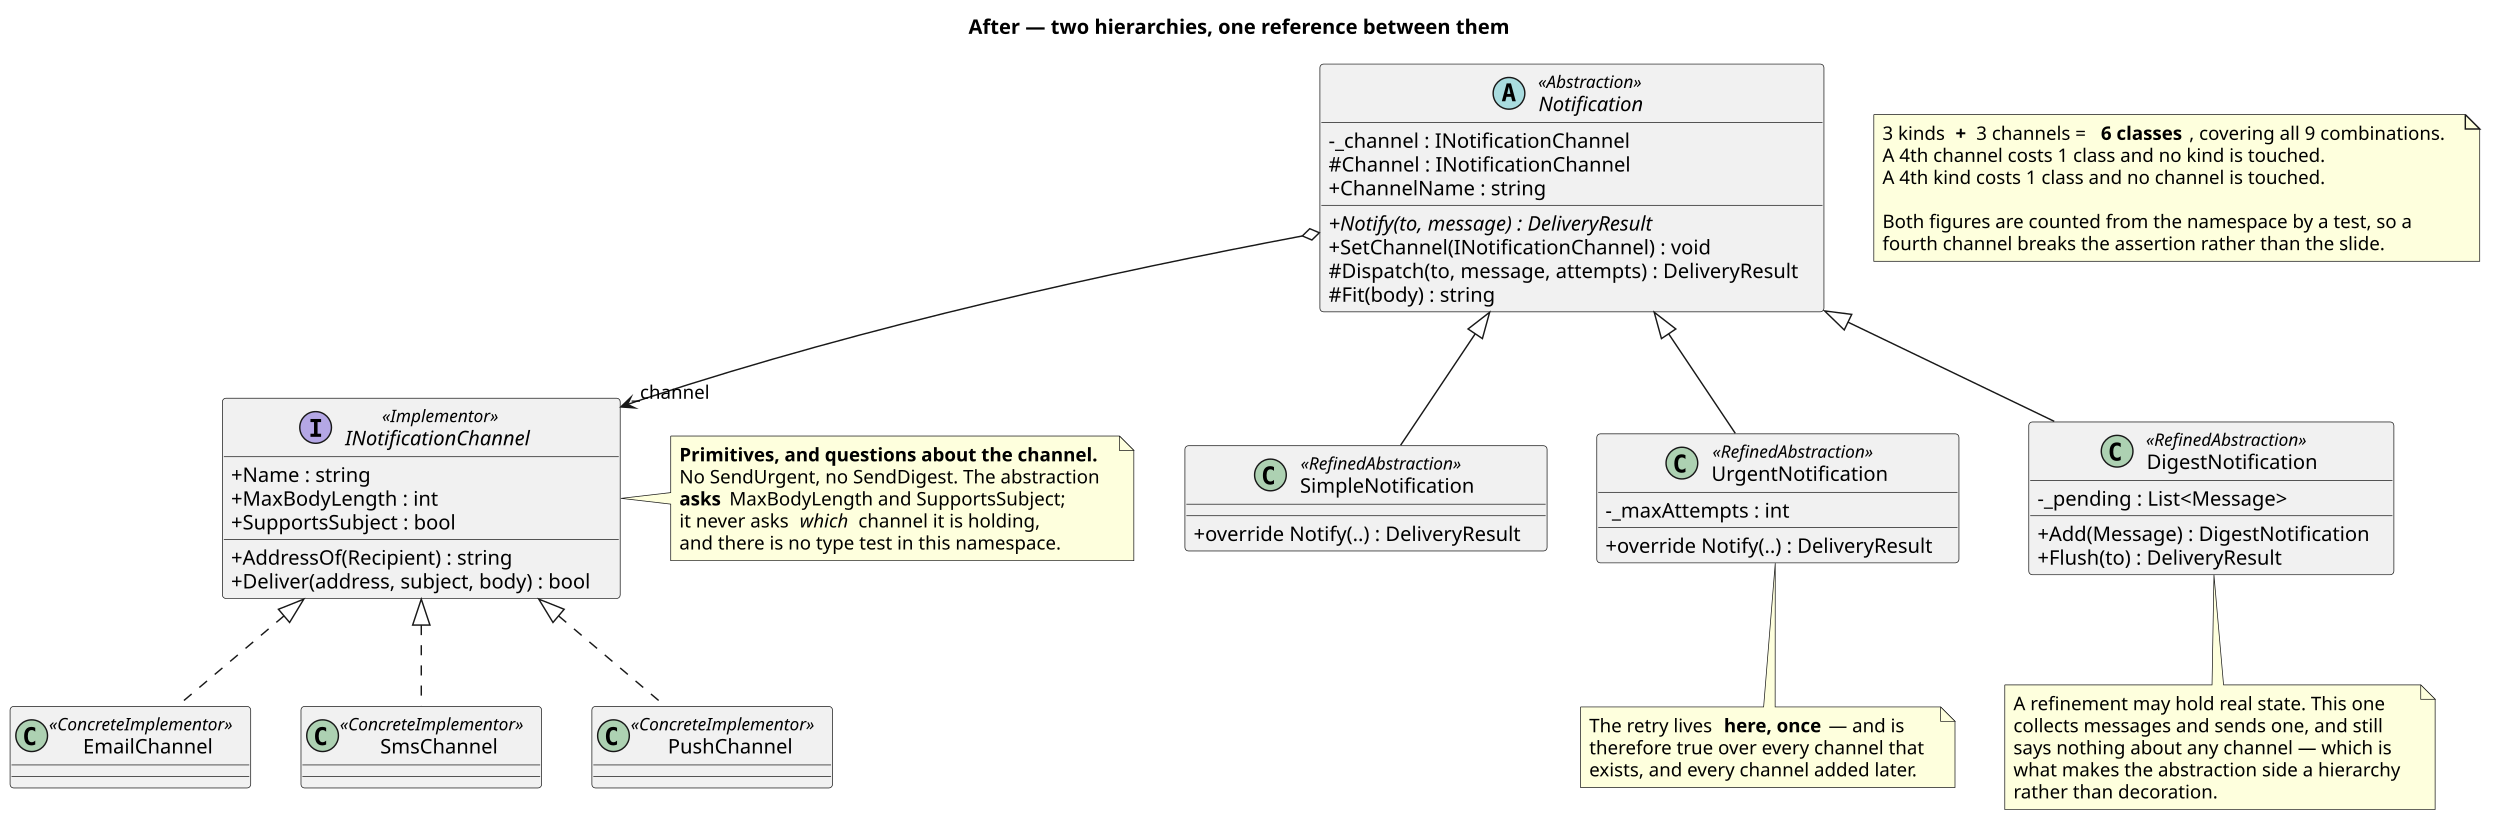
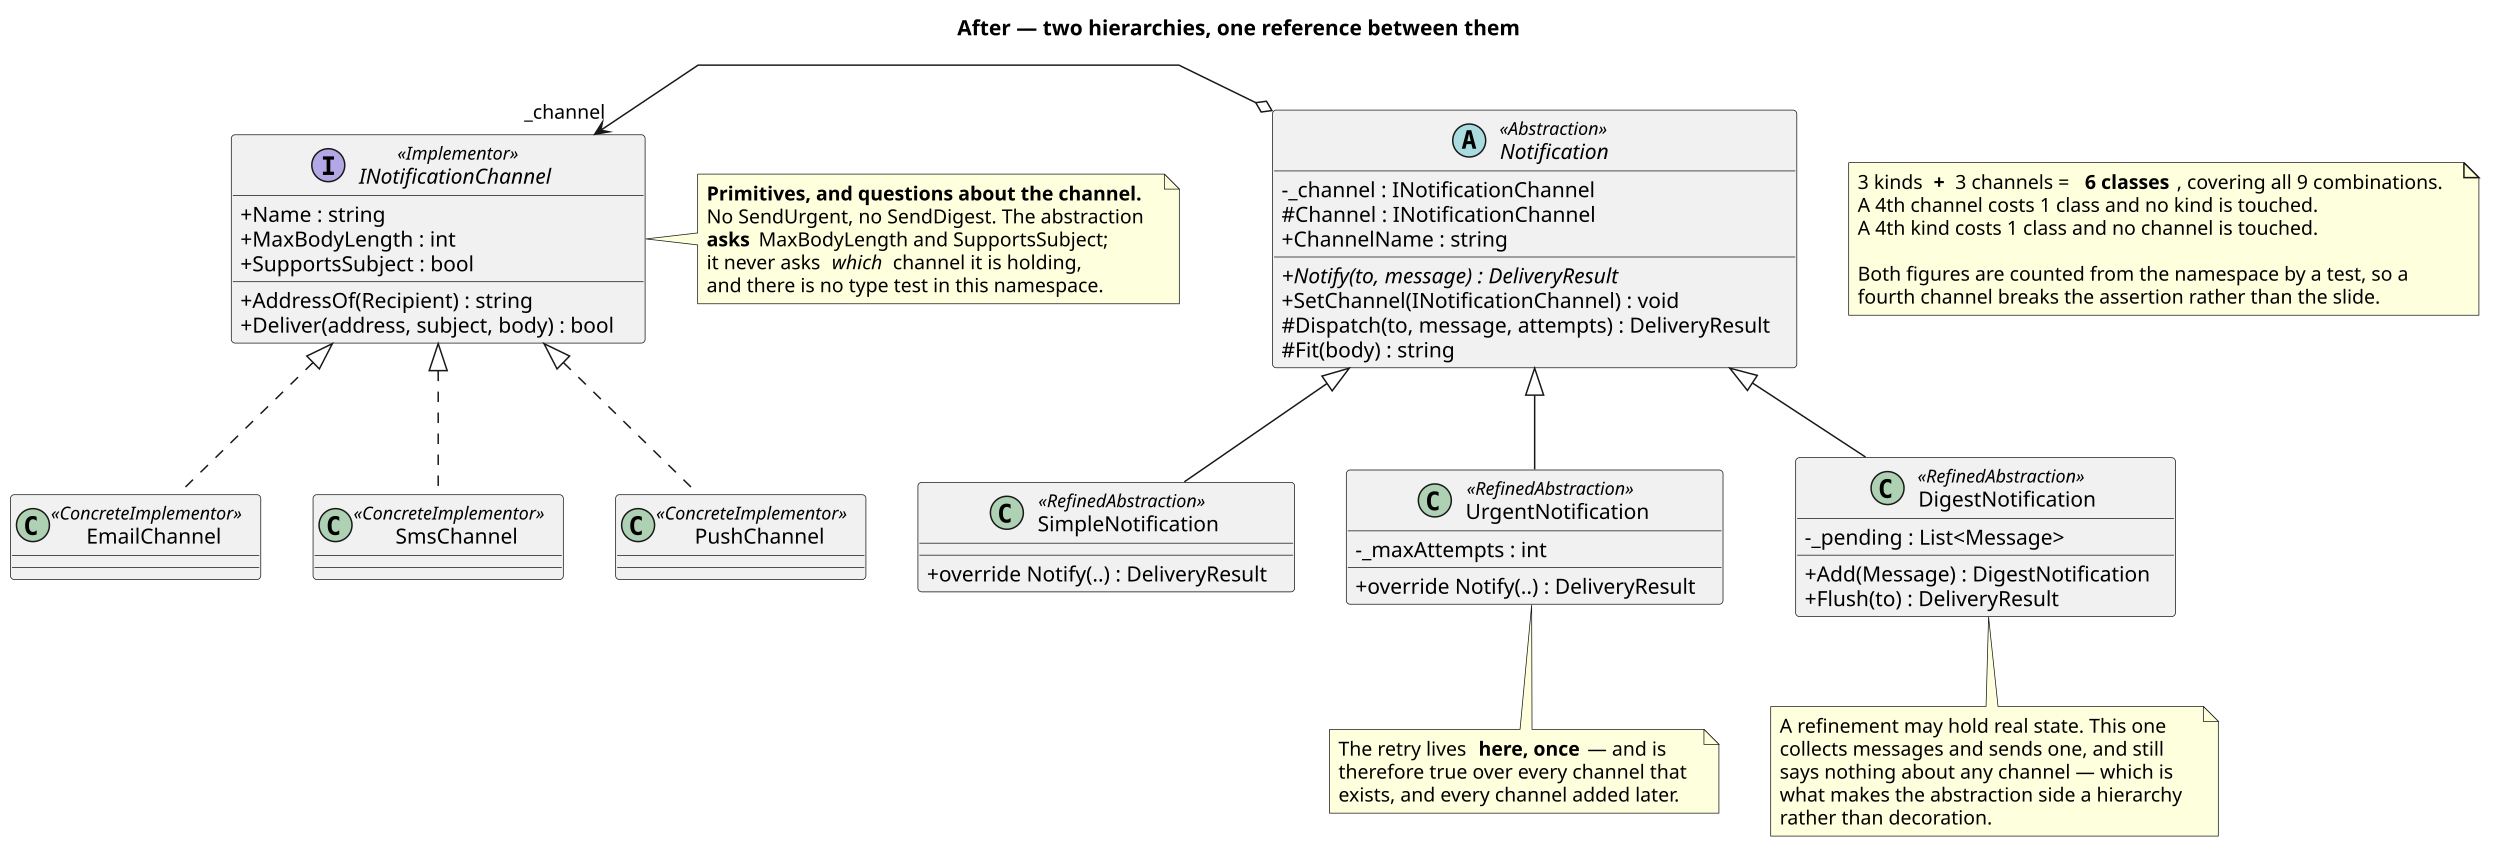
- <svg xmlns="http://www.w3.org/2000/svg" contentStyleType="text/css" data-diagram-type="CLASS" height="577px" preserveAspectRatio="none" style="width:1736px;height:577px;background:#FFFFFF;" version="1.1" viewBox="0 0 1736 577" width="1736px" zoomAndPan="magnify">
+ <svg xmlns="http://www.w3.org/2000/svg" contentStyleType="text/css" data-diagram-type="CLASS" height="573px" preserveAspectRatio="none" style="width:1669px;height:573px;background:#FFFFFF;" version="1.1" viewBox="0 0 1669 573" width="1669px" zoomAndPan="magnify">
  <defs />
  <g>
-     <g class="title" data-source-line="2">
-       <text fill="#000000" font-family="sans-serif" font-size="14" font-weight="700" lengthAdjust="spacing" textLength="384.843" x="672.535" y="23.535">After — two hierarchies, one reference between them</text>
+     <g class="title" data-source-line="3">
+       <text fill="#000000" font-family="sans-serif" font-size="14" font-weight="700" lengthAdjust="spacing" textLength="384.843" x="639.035" y="23.535">After — two hierarchies, one reference between them</text>
    </g>
-     <g class="entity" data-qualified-name="Notification" data-source-line="5" id="ent0001">
-       <rect fill="#F1F1F1" height="172.039" rx="2.5" ry="2.5" style="stroke:#181818;stroke-width:0.5;" width="350.003" x="916.54" y="44.488" />
-       <ellipse cx="1047.845" cy="64.799" fill="#A9DCDF" rx="11" ry="11" style="stroke:#181818;stroke-width:1;" />
-       <path d="M1047.708,60.147 L1046.554,65.219 L1048.87,65.219 Z M1046.214,57.906 L1049.21,57.906 L1052.556,70.299 L1050.107,70.299 L1049.343,67.236 L1046.064,67.236 L1045.317,70.299 L1042.869,70.299 Z " fill="#000000" />
-       <text fill="#000000" font-family="sans-serif" font-size="12" font-style="italic" lengthAdjust="spacing" textLength="79.471" x="1068.056" y="61.09">«Abstraction»</text>
-       <text fill="#000000" font-family="sans-serif" font-size="14" font-style="italic" lengthAdjust="spacing" textLength="78.894" x="1068.345" y="77.156">Notification</text>
-       <line style="stroke:#181818;stroke-width:0.5;" x1="917.54" x2="1265.543" y1="85.109" y2="85.109" />
-       <text fill="#000000" font-family="sans-serif" font-size="14" lengthAdjust="spacing" textLength="219.461" x="922.54" y="102.644">-_channel : INotificationChannel</text>
-       <text fill="#000000" font-family="sans-serif" font-size="14" lengthAdjust="spacing" textLength="215.728" x="922.54" y="119.133">#Channel : INotificationChannel</text>
-       <text fill="#000000" font-family="sans-serif" font-size="14" lengthAdjust="spacing" textLength="158.259" x="922.54" y="135.621">+ChannelName : string</text>
-       <line style="stroke:#181818;stroke-width:0.5;" x1="917.54" x2="1265.543" y1="142.574" y2="142.574" />
-       <text fill="#000000" font-family="sans-serif" font-size="14" font-style="italic" lengthAdjust="spacing" textLength="252.54" x="922.54" y="160.109">+Notify(to, message) : DeliveryResult</text>
-       <text fill="#000000" font-family="sans-serif" font-size="14" lengthAdjust="spacing" textLength="276.391" x="922.54" y="176.598">+SetChannel(INotificationChannel) : void</text>
-       <text fill="#000000" font-family="sans-serif" font-size="14" lengthAdjust="spacing" textLength="338.003" x="922.54" y="193.086">#Dispatch(to, message, attempts) : DeliveryResult</text>
-       <text fill="#000000" font-family="sans-serif" font-size="14" lengthAdjust="spacing" textLength="121.14" x="922.54" y="209.574">#Fit(body) : string</text>
+     <g class="entity" data-qualified-name="Notification" data-source-line="6" id="ent0001">
+       <rect fill="#F1F1F1" height="172.039" rx="2.5" ry="2.5" style="stroke:#181818;stroke-width:0.5;" width="350.003" x="849.54" y="73.488" />
+       <ellipse cx="980.845" cy="93.799" fill="#A9DCDF" rx="11" ry="11" style="stroke:#181818;stroke-width:1;" />
+       <path d="M980.708,89.147 L979.554,94.219 L981.87,94.219 Z M979.214,86.906 L982.21,86.906 L985.556,99.299 L983.107,99.299 L982.343,96.236 L979.064,96.236 L978.317,99.299 L975.869,99.299 Z " fill="#000000" />
+       <text fill="#000000" font-family="sans-serif" font-size="12" font-style="italic" lengthAdjust="spacing" textLength="79.471" x="1001.056" y="90.09">«Abstraction»</text>
+       <text fill="#000000" font-family="sans-serif" font-size="14" font-style="italic" lengthAdjust="spacing" textLength="78.894" x="1001.345" y="106.156">Notification</text>
+       <line style="stroke:#181818;stroke-width:0.5;" x1="850.54" x2="1198.543" y1="114.109" y2="114.109" />
+       <text fill="#000000" font-family="sans-serif" font-size="14" lengthAdjust="spacing" textLength="219.461" x="855.54" y="131.644">-_channel : INotificationChannel</text>
+       <text fill="#000000" font-family="sans-serif" font-size="14" lengthAdjust="spacing" textLength="215.728" x="855.54" y="148.133">#Channel : INotificationChannel</text>
+       <text fill="#000000" font-family="sans-serif" font-size="14" lengthAdjust="spacing" textLength="158.259" x="855.54" y="164.621">+ChannelName : string</text>
+       <line style="stroke:#181818;stroke-width:0.5;" x1="850.54" x2="1198.543" y1="171.574" y2="171.574" />
+       <text fill="#000000" font-family="sans-serif" font-size="14" font-style="italic" lengthAdjust="spacing" textLength="252.54" x="855.54" y="189.109">+Notify(to, message) : DeliveryResult</text>
+       <text fill="#000000" font-family="sans-serif" font-size="14" lengthAdjust="spacing" textLength="276.391" x="855.54" y="205.598">+SetChannel(INotificationChannel) : void</text>
+       <text fill="#000000" font-family="sans-serif" font-size="14" lengthAdjust="spacing" textLength="338.003" x="855.54" y="222.086">#Dispatch(to, message, attempts) : DeliveryResult</text>
+       <text fill="#000000" font-family="sans-serif" font-size="14" lengthAdjust="spacing" textLength="121.14" x="855.54" y="238.574">#Fit(body) : string</text>
    </g>
-     <g class="entity" data-qualified-name="SimpleNotification" data-source-line="15" id="ent0002">
-       <rect fill="#F1F1F1" height="73.109" rx="2.5" ry="2.5" style="stroke:#181818;stroke-width:0.5;" width="251.49" x="822.8" y="309.498" />
-       <ellipse cx="882.191" cy="329.809" fill="#ADD1B2" rx="11" ry="11" style="stroke:#181818;stroke-width:1;" />
-       <path d="M884.664,335.952 Q884.083,336.251 883.444,336.4 Q882.804,336.55 882.099,336.55 Q879.592,336.55 878.272,334.898 Q876.952,333.246 876.952,330.125 Q876.952,326.995 878.272,325.344 Q879.592,323.692 882.099,323.692 Q882.804,323.692 883.452,323.841 Q884.099,323.99 884.664,324.289 L884.664,327.012 Q884.033,326.431 883.439,326.161 Q882.846,325.891 882.215,325.891 Q880.87,325.891 880.186,326.958 Q879.501,328.025 879.501,330.125 Q879.501,332.216 880.186,333.283 Q880.87,334.35 882.215,334.35 Q882.846,334.35 883.439,334.08 Q884.033,333.81 884.664,333.229 Z " fill="#000000" />
-       <text fill="#000000" font-family="sans-serif" font-size="12" font-style="italic" lengthAdjust="spacing" textLength="123.311" x="903.14" y="326.1">«RefinedAbstraction»</text>
-       <text fill="#000000" font-family="sans-serif" font-size="14" lengthAdjust="spacing" textLength="124.209" x="902.691" y="342.166">SimpleNotification</text>
-       <line style="stroke:#181818;stroke-width:0.5;" x1="823.8" x2="1073.29" y1="350.119" y2="350.119" />
-       <line style="stroke:#181818;stroke-width:0.5;" x1="823.8" x2="1073.29" y1="358.119" y2="358.119" />
-       <text fill="#000000" font-family="sans-serif" font-size="14" lengthAdjust="spacing" textLength="239.49" x="828.8" y="375.654">+override Notify(..) : DeliveryResult</text>
+     <g class="entity" data-qualified-name="SimpleNotification" data-source-line="16" id="ent0002">
+       <rect fill="#F1F1F1" height="73.109" rx="2.5" ry="2.5" style="stroke:#181818;stroke-width:0.5;" width="251.49" x="612.8" y="322.018" />
+       <ellipse cx="672.191" cy="342.329" fill="#ADD1B2" rx="11" ry="11" style="stroke:#181818;stroke-width:1;" />
+       <path d="M674.664,348.472 Q674.083,348.771 673.444,348.92 Q672.804,349.07 672.099,349.07 Q669.592,349.07 668.272,347.418 Q666.952,345.766 666.952,342.645 Q666.952,339.515 668.272,337.863 Q669.592,336.212 672.099,336.212 Q672.804,336.212 673.452,336.361 Q674.099,336.51 674.664,336.809 L674.664,339.532 Q674.033,338.951 673.439,338.681 Q672.846,338.411 672.215,338.411 Q670.87,338.411 670.186,339.478 Q669.501,340.545 669.501,342.645 Q669.501,344.736 670.186,345.803 Q670.87,346.87 672.215,346.87 Q672.846,346.87 673.439,346.6 Q674.033,346.33 674.664,345.749 Z " fill="#000000" />
+       <text fill="#000000" font-family="sans-serif" font-size="12" font-style="italic" lengthAdjust="spacing" textLength="123.311" x="693.14" y="338.62">«RefinedAbstraction»</text>
+       <text fill="#000000" font-family="sans-serif" font-size="14" lengthAdjust="spacing" textLength="124.209" x="692.691" y="354.686">SimpleNotification</text>
+       <line style="stroke:#181818;stroke-width:0.5;" x1="613.8" x2="863.29" y1="362.639" y2="362.639" />
+       <line style="stroke:#181818;stroke-width:0.5;" x1="613.8" x2="863.29" y1="370.639" y2="370.639" />
+       <text fill="#000000" font-family="sans-serif" font-size="14" lengthAdjust="spacing" textLength="239.49" x="618.8" y="388.175">+override Notify(..) : DeliveryResult</text>
    </g>
-     <g class="entity" data-qualified-name="UrgentNotification" data-source-line="18" id="ent0003">
-       <rect fill="#F1F1F1" height="89.598" rx="2.5" ry="2.5" style="stroke:#181818;stroke-width:0.5;" width="251.49" x="1108.8" y="301.258" />
-       <ellipse cx="1167.907" cy="321.569" fill="#ADD1B2" rx="11" ry="11" style="stroke:#181818;stroke-width:1;" />
-       <path d="M1170.38,327.712 Q1169.799,328.011 1169.16,328.16 Q1168.521,328.31 1167.815,328.31 Q1165.308,328.31 1163.988,326.658 Q1162.669,325.006 1162.669,321.885 Q1162.669,318.755 1163.988,317.103 Q1165.308,315.452 1167.815,315.452 Q1168.521,315.452 1169.168,315.601 Q1169.816,315.75 1170.38,316.049 L1170.38,318.772 Q1169.749,318.191 1169.156,317.921 Q1168.562,317.651 1167.931,317.651 Q1166.587,317.651 1165.902,318.718 Q1165.217,319.785 1165.217,321.885 Q1165.217,323.976 1165.902,325.043 Q1166.587,326.11 1167.931,326.11 Q1168.562,326.11 1169.156,325.84 Q1169.749,325.57 1170.38,324.989 Z " fill="#000000" />
-       <text fill="#000000" font-family="sans-serif" font-size="12" font-style="italic" lengthAdjust="spacing" textLength="123.311" x="1189.14" y="317.86">«RefinedAbstraction»</text>
-       <text fill="#000000" font-family="sans-serif" font-size="14" lengthAdjust="spacing" textLength="124.776" x="1188.407" y="333.926">UrgentNotification</text>
-       <line style="stroke:#181818;stroke-width:0.5;" x1="1109.8" x2="1359.29" y1="341.879" y2="341.879" />
-       <text fill="#000000" font-family="sans-serif" font-size="14" lengthAdjust="spacing" textLength="137.935" x="1114.8" y="359.414">-_maxAttempts : int</text>
-       <line style="stroke:#181818;stroke-width:0.5;" x1="1109.8" x2="1359.29" y1="366.368" y2="366.368" />
-       <text fill="#000000" font-family="sans-serif" font-size="14" lengthAdjust="spacing" textLength="239.49" x="1114.8" y="383.903">+override Notify(..) : DeliveryResult</text>
+     <g class="entity" data-qualified-name="UrgentNotification" data-source-line="19" id="ent0003">
+       <rect fill="#F1F1F1" height="89.598" rx="2.5" ry="2.5" style="stroke:#181818;stroke-width:0.5;" width="251.49" x="898.8" y="313.778" />
+       <ellipse cx="957.907" cy="334.089" fill="#ADD1B2" rx="11" ry="11" style="stroke:#181818;stroke-width:1;" />
+       <path d="M960.38,340.232 Q959.799,340.531 959.16,340.68 Q958.521,340.83 957.815,340.83 Q955.308,340.83 953.989,339.178 Q952.669,337.526 952.669,334.405 Q952.669,331.275 953.989,329.623 Q955.308,327.972 957.815,327.972 Q958.521,327.972 959.168,328.121 Q959.816,328.271 960.38,328.569 L960.38,331.292 Q959.749,330.711 959.156,330.441 Q958.562,330.171 957.931,330.171 Q956.587,330.171 955.902,331.238 Q955.217,332.305 955.217,334.405 Q955.217,336.497 955.902,337.563 Q956.587,338.63 957.931,338.63 Q958.562,338.63 959.156,338.36 Q959.749,338.09 960.38,337.509 Z " fill="#000000" />
+       <text fill="#000000" font-family="sans-serif" font-size="12" font-style="italic" lengthAdjust="spacing" textLength="123.311" x="979.14" y="330.38">«RefinedAbstraction»</text>
+       <text fill="#000000" font-family="sans-serif" font-size="14" lengthAdjust="spacing" textLength="124.776" x="978.407" y="346.446">UrgentNotification</text>
+       <line style="stroke:#181818;stroke-width:0.5;" x1="899.8" x2="1149.29" y1="354.399" y2="354.399" />
+       <text fill="#000000" font-family="sans-serif" font-size="14" lengthAdjust="spacing" textLength="137.935" x="904.8" y="371.935">-_maxAttempts : int</text>
+       <line style="stroke:#181818;stroke-width:0.5;" x1="899.8" x2="1149.29" y1="378.888" y2="378.888" />
+       <text fill="#000000" font-family="sans-serif" font-size="14" lengthAdjust="spacing" textLength="239.49" x="904.8" y="396.423">+override Notify(..) : DeliveryResult</text>
    </g>
-     <g class="entity" data-qualified-name="DigestNotification" data-source-line="22" id="ent0004">
-       <rect fill="#F1F1F1" height="106.086" rx="2.5" ry="2.5" style="stroke:#181818;stroke-width:0.5;" width="253.527" x="1408.78" y="293.008" />
-       <ellipse cx="1470.129" cy="313.319" fill="#ADD1B2" rx="11" ry="11" style="stroke:#181818;stroke-width:1;" />
-       <path d="M1472.602,319.462 Q1472.021,319.761 1471.382,319.91 Q1470.743,320.06 1470.037,320.06 Q1467.531,320.06 1466.211,318.408 Q1464.891,316.756 1464.891,313.635 Q1464.891,310.505 1466.211,308.853 Q1467.531,307.202 1470.037,307.202 Q1470.743,307.202 1471.39,307.351 Q1472.038,307.5 1472.602,307.799 L1472.602,310.522 Q1471.971,309.941 1471.378,309.671 Q1470.784,309.401 1470.153,309.401 Q1468.809,309.401 1468.124,310.468 Q1467.439,311.535 1467.439,313.635 Q1467.439,315.726 1468.124,316.793 Q1468.809,317.86 1470.153,317.86 Q1470.784,317.86 1471.378,317.59 Q1471.971,317.32 1472.602,316.739 Z " fill="#000000" />
-       <text fill="#000000" font-family="sans-serif" font-size="12" font-style="italic" lengthAdjust="spacing" textLength="123.311" x="1490.138" y="309.61">«RefinedAbstraction»</text>
-       <text fill="#000000" font-family="sans-serif" font-size="14" lengthAdjust="spacing" textLength="122.329" x="1490.629" y="325.676">DigestNotification</text>
-       <line style="stroke:#181818;stroke-width:0.5;" x1="1409.78" x2="1661.307" y1="333.629" y2="333.629" />
-       <text fill="#000000" font-family="sans-serif" font-size="14" lengthAdjust="spacing" textLength="188.501" x="1414.78" y="351.164">-_pending : List&lt;Message&gt;</text>
-       <line style="stroke:#181818;stroke-width:0.5;" x1="1409.78" x2="1661.307" y1="358.118" y2="358.118" />
-       <text fill="#000000" font-family="sans-serif" font-size="14" lengthAdjust="spacing" textLength="241.527" x="1414.78" y="375.653">+Add(Message) : DigestNotification</text>
-       <text fill="#000000" font-family="sans-serif" font-size="14" lengthAdjust="spacing" textLength="179.655" x="1414.78" y="392.141">+Flush(to) : DeliveryResult</text>
+     <g class="entity" data-qualified-name="DigestNotification" data-source-line="23" id="ent0004">
+       <rect fill="#F1F1F1" height="106.086" rx="2.5" ry="2.5" style="stroke:#181818;stroke-width:0.5;" width="253.527" x="1198.78" y="305.528" />
+       <ellipse cx="1260.129" cy="325.839" fill="#ADD1B2" rx="11" ry="11" style="stroke:#181818;stroke-width:1;" />
+       <path d="M1262.602,331.982 Q1262.021,332.281 1261.382,332.43 Q1260.743,332.58 1260.037,332.58 Q1257.531,332.58 1256.211,330.928 Q1254.891,329.276 1254.891,326.155 Q1254.891,323.025 1256.211,321.373 Q1257.531,319.722 1260.037,319.722 Q1260.743,319.722 1261.39,319.871 Q1262.038,320.021 1262.602,320.319 L1262.602,323.042 Q1261.971,322.461 1261.378,322.191 Q1260.784,321.921 1260.153,321.921 Q1258.809,321.921 1258.124,322.988 Q1257.439,324.055 1257.439,326.155 Q1257.439,328.247 1258.124,329.313 Q1258.809,330.38 1260.153,330.38 Q1260.784,330.38 1261.378,330.11 Q1261.971,329.84 1262.602,329.259 Z " fill="#000000" />
+       <text fill="#000000" font-family="sans-serif" font-size="12" font-style="italic" lengthAdjust="spacing" textLength="123.311" x="1280.138" y="322.13">«RefinedAbstraction»</text>
+       <text fill="#000000" font-family="sans-serif" font-size="14" lengthAdjust="spacing" textLength="122.329" x="1280.629" y="338.196">DigestNotification</text>
+       <line style="stroke:#181818;stroke-width:0.5;" x1="1199.78" x2="1451.307" y1="346.149" y2="346.149" />
+       <text fill="#000000" font-family="sans-serif" font-size="14" lengthAdjust="spacing" textLength="188.501" x="1204.78" y="363.685">-_pending : List&lt;Message&gt;</text>
+       <line style="stroke:#181818;stroke-width:0.5;" x1="1199.78" x2="1451.307" y1="370.638" y2="370.638" />
+       <text fill="#000000" font-family="sans-serif" font-size="14" lengthAdjust="spacing" textLength="241.527" x="1204.78" y="388.173">+Add(Message) : DigestNotification</text>
+       <text fill="#000000" font-family="sans-serif" font-size="14" lengthAdjust="spacing" textLength="179.655" x="1204.78" y="404.661">+Flush(to) : DeliveryResult</text>
    </g>
-     <g class="entity" data-qualified-name="INotificationChannel" data-source-line="28" id="ent0005">
-       <rect fill="#F1F1F1" height="139.062" rx="2.5" ry="2.5" style="stroke:#181818;stroke-width:0.5;" width="276.25" x="154.42" y="276.518" />
-       <ellipse cx="219.167" cy="296.829" fill="#B4A7E5" rx="11" ry="11" style="stroke:#181818;stroke-width:1;" />
-       <path d="M215.594,293.094 L215.594,290.936 L222.974,290.936 L222.974,293.094 L220.508,293.094 L220.508,301.171 L222.974,301.171 L222.974,303.329 L215.594,303.329 L215.594,301.171 L218.06,301.171 L218.06,293.094 Z " fill="#000000" />
-       <text fill="#000000" font-family="sans-serif" font-size="12" font-style="italic" lengthAdjust="spacing" textLength="87.047" x="265.272" y="293.12">«Implementor»</text>
-       <text fill="#000000" font-family="sans-serif" font-size="14" font-style="italic" lengthAdjust="spacing" textLength="138.257" x="239.667" y="309.186">INotificationChannel</text>
-       <line style="stroke:#181818;stroke-width:0.5;" x1="155.42" x2="429.67" y1="317.139" y2="317.139" />
-       <text fill="#000000" font-family="sans-serif" font-size="14" lengthAdjust="spacing" textLength="102.929" x="160.42" y="334.675">+Name : string</text>
-       <text fill="#000000" font-family="sans-serif" font-size="14" lengthAdjust="spacing" textLength="150.151" x="160.42" y="351.163">+MaxBodyLength : int</text>
-       <text fill="#000000" font-family="sans-serif" font-size="14" lengthAdjust="spacing" textLength="164.534" x="160.42" y="367.651">+SupportsSubject : bool</text>
-       <line style="stroke:#181818;stroke-width:0.5;" x1="155.42" x2="429.67" y1="374.604" y2="374.604" />
-       <text fill="#000000" font-family="sans-serif" font-size="14" lengthAdjust="spacing" textLength="206.65" x="160.42" y="392.139">+AddressOf(Recipient) : string</text>
-       <text fill="#000000" font-family="sans-serif" font-size="14" lengthAdjust="spacing" textLength="264.25" x="160.42" y="408.628">+Deliver(address, subject, body) : bool</text>
+     <g class="entity" data-qualified-name="INotificationChannel" data-source-line="29" id="ent0005">
+       <rect fill="#F1F1F1" height="139.062" rx="2.5" ry="2.5" style="stroke:#181818;stroke-width:0.5;" width="276.25" x="154.42" y="89.978" />
+       <ellipse cx="219.167" cy="110.289" fill="#B4A7E5" rx="11" ry="11" style="stroke:#181818;stroke-width:1;" />
+       <path d="M215.594,106.554 L215.594,104.396 L222.974,104.396 L222.974,106.554 L220.508,106.554 L220.508,114.631 L222.974,114.631 L222.974,116.789 L215.594,116.789 L215.594,114.631 L218.06,114.631 L218.06,106.554 Z " fill="#000000" />
+       <text fill="#000000" font-family="sans-serif" font-size="12" font-style="italic" lengthAdjust="spacing" textLength="87.047" x="265.272" y="106.58">«Implementor»</text>
+       <text fill="#000000" font-family="sans-serif" font-size="14" font-style="italic" lengthAdjust="spacing" textLength="138.257" x="239.667" y="122.646">INotificationChannel</text>
+       <line style="stroke:#181818;stroke-width:0.5;" x1="155.42" x2="429.67" y1="130.599" y2="130.599" />
+       <text fill="#000000" font-family="sans-serif" font-size="14" lengthAdjust="spacing" textLength="102.929" x="160.42" y="148.135">+Name : string</text>
+       <text fill="#000000" font-family="sans-serif" font-size="14" lengthAdjust="spacing" textLength="150.151" x="160.42" y="164.623">+MaxBodyLength : int</text>
+       <text fill="#000000" font-family="sans-serif" font-size="14" lengthAdjust="spacing" textLength="164.534" x="160.42" y="181.111">+SupportsSubject : bool</text>
+       <line style="stroke:#181818;stroke-width:0.5;" x1="155.42" x2="429.67" y1="188.064" y2="188.064" />
+       <text fill="#000000" font-family="sans-serif" font-size="14" lengthAdjust="spacing" textLength="206.65" x="160.42" y="205.599">+AddressOf(Recipient) : string</text>
+       <text fill="#000000" font-family="sans-serif" font-size="14" lengthAdjust="spacing" textLength="264.25" x="160.42" y="222.088">+Deliver(address, subject, body) : bool</text>
    </g>
-     <g class="entity" data-qualified-name="EmailChannel" data-source-line="36" id="ent0006">
-       <rect fill="#F1F1F1" height="56.621" rx="2.5" ry="2.5" style="stroke:#181818;stroke-width:0.5;" width="167.084" x="7" y="490.548" />
-       <ellipse cx="22" cy="510.859" fill="#ADD1B2" rx="11" ry="11" style="stroke:#181818;stroke-width:1;" />
-       <path d="M24.473,517.002 Q23.892,517.301 23.253,517.45 Q22.614,517.6 21.908,517.6 Q19.401,517.6 18.081,515.948 Q16.762,514.296 16.762,511.175 Q16.762,508.045 18.081,506.394 Q19.401,504.742 21.908,504.742 Q22.614,504.742 23.261,504.891 Q23.909,505.041 24.473,505.339 L24.473,508.062 Q23.842,507.481 23.249,507.211 Q22.655,506.941 22.024,506.941 Q20.68,506.941 19.995,508.008 Q19.31,509.075 19.31,511.175 Q19.31,513.266 19.995,514.333 Q20.68,515.4 22.024,515.4 Q22.655,515.4 23.249,515.13 Q23.842,514.86 24.473,514.279 Z " fill="#000000" />
-       <text fill="#000000" font-family="sans-serif" font-size="12" font-style="italic" lengthAdjust="spacing" textLength="139.084" x="34" y="507.15">«ConcreteImplementor»</text>
-       <text fill="#000000" font-family="sans-serif" font-size="14" lengthAdjust="spacing" textLength="91.814" x="57.635" y="523.216">EmailChannel</text>
-       <line style="stroke:#181818;stroke-width:0.5;" x1="8" x2="173.084" y1="531.169" y2="531.169" />
-       <line style="stroke:#181818;stroke-width:0.5;" x1="8" x2="173.084" y1="539.169" y2="539.169" />
+     <g class="entity" data-qualified-name="EmailChannel" data-source-line="37" id="ent0006">
+       <rect fill="#F1F1F1" height="56.621" rx="2.5" ry="2.5" style="stroke:#181818;stroke-width:0.5;" width="167.084" x="7" y="330.258" />
+       <ellipse cx="22" cy="350.569" fill="#ADD1B2" rx="11" ry="11" style="stroke:#181818;stroke-width:1;" />
+       <path d="M24.473,356.712 Q23.892,357.011 23.253,357.16 Q22.614,357.31 21.908,357.31 Q19.401,357.31 18.081,355.658 Q16.762,354.006 16.762,350.885 Q16.762,347.755 18.081,346.103 Q19.401,344.452 21.908,344.452 Q22.614,344.452 23.261,344.601 Q23.909,344.75 24.473,345.049 L24.473,347.772 Q23.842,347.191 23.249,346.921 Q22.655,346.651 22.024,346.651 Q20.68,346.651 19.995,347.718 Q19.31,348.785 19.31,350.885 Q19.31,352.976 19.995,354.043 Q20.68,355.11 22.024,355.11 Q22.655,355.11 23.249,354.84 Q23.842,354.57 24.473,353.989 Z " fill="#000000" />
+       <text fill="#000000" font-family="sans-serif" font-size="12" font-style="italic" lengthAdjust="spacing" textLength="139.084" x="34" y="346.86">«ConcreteImplementor»</text>
+       <text fill="#000000" font-family="sans-serif" font-size="14" lengthAdjust="spacing" textLength="91.814" x="57.635" y="362.926">EmailChannel</text>
+       <line style="stroke:#181818;stroke-width:0.5;" x1="8" x2="173.084" y1="370.879" y2="370.879" />
+       <line style="stroke:#181818;stroke-width:0.5;" x1="8" x2="173.084" y1="378.879" y2="378.879" />
    </g>
-     <g class="entity" data-qualified-name="SmsChannel" data-source-line="37" id="ent0007">
-       <rect fill="#F1F1F1" height="56.621" rx="2.5" ry="2.5" style="stroke:#181818;stroke-width:0.5;" width="167.084" x="209" y="490.548" />
-       <ellipse cx="224" cy="510.859" fill="#ADD1B2" rx="11" ry="11" style="stroke:#181818;stroke-width:1;" />
-       <path d="M226.473,517.002 Q225.892,517.301 225.253,517.45 Q224.614,517.6 223.908,517.6 Q221.401,517.6 220.082,515.948 Q218.762,514.296 218.762,511.175 Q218.762,508.045 220.082,506.394 Q221.401,504.742 223.908,504.742 Q224.614,504.742 225.261,504.891 Q225.909,505.041 226.473,505.339 L226.473,508.062 Q225.842,507.481 225.249,507.211 Q224.655,506.941 224.024,506.941 Q222.68,506.941 221.995,508.008 Q221.31,509.075 221.31,511.175 Q221.31,513.266 221.995,514.333 Q222.68,515.4 224.024,515.4 Q224.655,515.4 225.249,515.13 Q225.842,514.86 226.473,514.279 Z " fill="#000000" />
-       <text fill="#000000" font-family="sans-serif" font-size="12" font-style="italic" lengthAdjust="spacing" textLength="139.084" x="236" y="507.15">«ConcreteImplementor»</text>
-       <text fill="#000000" font-family="sans-serif" font-size="14" lengthAdjust="spacing" textLength="83.077" x="264.003" y="523.216">SmsChannel</text>
-       <line style="stroke:#181818;stroke-width:0.5;" x1="210" x2="375.084" y1="531.169" y2="531.169" />
-       <line style="stroke:#181818;stroke-width:0.5;" x1="210" x2="375.084" y1="539.169" y2="539.169" />
+     <g class="entity" data-qualified-name="SmsChannel" data-source-line="38" id="ent0007">
+       <rect fill="#F1F1F1" height="56.621" rx="2.5" ry="2.5" style="stroke:#181818;stroke-width:0.5;" width="167.084" x="209" y="330.258" />
+       <ellipse cx="224" cy="350.569" fill="#ADD1B2" rx="11" ry="11" style="stroke:#181818;stroke-width:1;" />
+       <path d="M226.473,356.712 Q225.892,357.011 225.253,357.16 Q224.614,357.31 223.908,357.31 Q221.401,357.31 220.082,355.658 Q218.762,354.006 218.762,350.885 Q218.762,347.755 220.082,346.103 Q221.401,344.452 223.908,344.452 Q224.614,344.452 225.261,344.601 Q225.909,344.75 226.473,345.049 L226.473,347.772 Q225.842,347.191 225.249,346.921 Q224.655,346.651 224.024,346.651 Q222.68,346.651 221.995,347.718 Q221.31,348.785 221.31,350.885 Q221.31,352.976 221.995,354.043 Q222.68,355.11 224.024,355.11 Q224.655,355.11 225.249,354.84 Q225.842,354.57 226.473,353.989 Z " fill="#000000" />
+       <text fill="#000000" font-family="sans-serif" font-size="12" font-style="italic" lengthAdjust="spacing" textLength="139.084" x="236" y="346.86">«ConcreteImplementor»</text>
+       <text fill="#000000" font-family="sans-serif" font-size="14" lengthAdjust="spacing" textLength="83.077" x="264.003" y="362.926">SmsChannel</text>
+       <line style="stroke:#181818;stroke-width:0.5;" x1="210" x2="375.084" y1="370.879" y2="370.879" />
+       <line style="stroke:#181818;stroke-width:0.5;" x1="210" x2="375.084" y1="378.879" y2="378.879" />
    </g>
-     <g class="entity" data-qualified-name="PushChannel" data-source-line="38" id="ent0008">
-       <rect fill="#F1F1F1" height="56.621" rx="2.5" ry="2.5" style="stroke:#181818;stroke-width:0.5;" width="167.084" x="411" y="490.548" />
-       <ellipse cx="426" cy="510.859" fill="#ADD1B2" rx="11" ry="11" style="stroke:#181818;stroke-width:1;" />
-       <path d="M428.473,517.002 Q427.892,517.301 427.253,517.45 Q426.614,517.6 425.908,517.6 Q423.401,517.6 422.082,515.948 Q420.762,514.296 420.762,511.175 Q420.762,508.045 422.082,506.394 Q423.401,504.742 425.908,504.742 Q426.614,504.742 427.261,504.891 Q427.909,505.041 428.473,505.339 L428.473,508.062 Q427.842,507.481 427.249,507.211 Q426.655,506.941 426.024,506.941 Q424.68,506.941 423.995,508.008 Q423.31,509.075 423.31,511.175 Q423.31,513.266 423.995,514.333 Q424.68,515.4 426.024,515.4 Q426.655,515.4 427.249,515.13 Q427.842,514.86 428.473,514.279 Z " fill="#000000" />
-       <text fill="#000000" font-family="sans-serif" font-size="12" font-style="italic" lengthAdjust="spacing" textLength="139.084" x="438" y="507.15">«ConcreteImplementor»</text>
-       <text fill="#000000" font-family="sans-serif" font-size="14" lengthAdjust="spacing" textLength="87.582" x="463.751" y="523.216">PushChannel</text>
-       <line style="stroke:#181818;stroke-width:0.5;" x1="412" x2="577.084" y1="531.169" y2="531.169" />
-       <line style="stroke:#181818;stroke-width:0.5;" x1="412" x2="577.084" y1="539.169" y2="539.169" />
+     <g class="entity" data-qualified-name="PushChannel" data-source-line="39" id="ent0008">
+       <rect fill="#F1F1F1" height="56.621" rx="2.5" ry="2.5" style="stroke:#181818;stroke-width:0.5;" width="167.084" x="411" y="330.258" />
+       <ellipse cx="426" cy="350.569" fill="#ADD1B2" rx="11" ry="11" style="stroke:#181818;stroke-width:1;" />
+       <path d="M428.473,356.712 Q427.892,357.011 427.253,357.16 Q426.614,357.31 425.908,357.31 Q423.401,357.31 422.082,355.658 Q420.762,354.006 420.762,350.885 Q420.762,347.755 422.082,346.103 Q423.401,344.452 425.908,344.452 Q426.614,344.452 427.261,344.601 Q427.909,344.75 428.473,345.049 L428.473,347.772 Q427.842,347.191 427.249,346.921 Q426.655,346.651 426.024,346.651 Q424.68,346.651 423.995,347.718 Q423.31,348.785 423.31,350.885 Q423.31,352.976 423.995,354.043 Q424.68,355.11 426.024,355.11 Q426.655,355.11 427.249,354.84 Q427.842,354.57 428.473,353.989 Z " fill="#000000" />
+       <text fill="#000000" font-family="sans-serif" font-size="12" font-style="italic" lengthAdjust="spacing" textLength="139.084" x="438" y="346.86">«ConcreteImplementor»</text>
+       <text fill="#000000" font-family="sans-serif" font-size="14" lengthAdjust="spacing" textLength="87.582" x="463.751" y="362.926">PushChannel</text>
+       <line style="stroke:#181818;stroke-width:0.5;" x1="412" x2="577.084" y1="370.879" y2="370.879" />
+       <line style="stroke:#181818;stroke-width:0.5;" x1="412" x2="577.084" y1="378.879" y2="378.879" />
    </g>
-     <g class="entity" data-qualified-name="GMN16" data-source-line="49" id="ent0017">
-       <path d="M465.75,302.778 L465.75,342.058 L431.17,346.058 L465.75,350.058 L465.75,389.331 A0,0 0 0 0 465.75,389.331 L787.324,389.331 A0,0 0 0 0 787.324,389.331 L787.324,312.778 L777.324,302.778 L465.75,302.778 A0,0 0 0 0 465.75,302.778" fill="#FEFFDD" style="stroke:#181818;stroke-width:0.5;" />
-       <path d="M777.324,302.778 L777.324,312.778 L787.324,312.778 L777.324,302.778" fill="#FEFFDD" style="stroke:#181818;stroke-width:0.5;" />
-       <text fill="#000000" font-family="sans-serif" font-size="13" font-weight="700" lengthAdjust="spacing" textLength="297.375" x="471.75" y="320.347">Primitives, and questions about the channel.</text>
-       <text fill="#000000" font-family="sans-serif" font-size="13" lengthAdjust="spacing" textLength="300.574" x="471.75" y="335.657">No SendUrgent, no SendDigest. The abstraction</text>
-       <text fill="#000000" font-family="sans-serif" font-size="13" font-weight="700" lengthAdjust="spacing" textLength="30.57" x="471.75" y="350.968">asks</text>
-       <text fill="#000000" font-family="sans-serif" font-size="13" lengthAdjust="spacing" textLength="238.031" x="506.434" y="350.968">MaxBodyLength and SupportsSubject;</text>
-       <text fill="#000000" font-family="sans-serif" font-size="13" lengthAdjust="spacing" textLength="79.479" x="471.75" y="366.278">it never asks</text>
-       <text fill="#000000" font-family="sans-serif" font-size="13" font-style="italic" lengthAdjust="spacing" textLength="36.569" x="555.342" y="366.278">which</text>
-       <text fill="#000000" font-family="sans-serif" font-size="13" lengthAdjust="spacing" textLength="132.425" x="596.024" y="366.278">channel it is holding,</text>
-       <text fill="#000000" font-family="sans-serif" font-size="13" lengthAdjust="spacing" textLength="275.952" x="471.75" y="381.589">and there is no type test in this namespace.</text>
+     <g class="entity" data-qualified-name="GMN15" data-source-line="49" id="ent0016">
+       <path d="M465.75,116.238 L465.75,155.508 L431.11,159.508 L465.75,163.508 L465.75,202.791 A0,0 0 0 0 465.75,202.791 L787.324,202.791 A0,0 0 0 0 787.324,202.791 L787.324,126.238 L777.324,116.238 L465.75,116.238 A0,0 0 0 0 465.75,116.238" fill="#FEFFDD" style="stroke:#181818;stroke-width:0.5;" />
+       <path d="M777.324,116.238 L777.324,126.238 L787.324,126.238 L777.324,116.238" fill="#FEFFDD" style="stroke:#181818;stroke-width:0.5;" />
+       <text fill="#000000" font-family="sans-serif" font-size="13" font-weight="700" lengthAdjust="spacing" textLength="297.375" x="471.75" y="133.807">Primitives, and questions about the channel.</text>
+       <text fill="#000000" font-family="sans-serif" font-size="13" lengthAdjust="spacing" textLength="300.574" x="471.75" y="149.117">No SendUrgent, no SendDigest. The abstraction</text>
+       <text fill="#000000" font-family="sans-serif" font-size="13" font-weight="700" lengthAdjust="spacing" textLength="30.57" x="471.75" y="164.428">asks</text>
+       <text fill="#000000" font-family="sans-serif" font-size="13" lengthAdjust="spacing" textLength="238.031" x="506.434" y="164.428">MaxBodyLength and SupportsSubject;</text>
+       <text fill="#000000" font-family="sans-serif" font-size="13" lengthAdjust="spacing" textLength="79.479" x="471.75" y="179.738">it never asks</text>
+       <text fill="#000000" font-family="sans-serif" font-size="13" font-style="italic" lengthAdjust="spacing" textLength="36.569" x="555.342" y="179.738">which</text>
+       <text fill="#000000" font-family="sans-serif" font-size="13" lengthAdjust="spacing" textLength="132.425" x="596.024" y="179.738">channel it is holding,</text>
+       <text fill="#000000" font-family="sans-serif" font-size="13" lengthAdjust="spacing" textLength="275.952" x="471.75" y="195.049">and there is no type test in this namespace.</text>
    </g>
-     <g class="entity" data-qualified-name="GMN19" data-source-line="57" id="ent0020">
-       <path d="M1097.54,490.898 L1097.54,546.83 A0,0 0 0 0 1097.54,546.83 L1357.548,546.83 A0,0 0 0 0 1357.548,546.83 L1357.548,500.898 L1347.548,490.898 L1232.66,490.898 L1232.74,391.038 L1224.66,490.898 L1097.54,490.898 A0,0 0 0 0 1097.54,490.898" fill="#FEFFDD" style="stroke:#181818;stroke-width:0.5;" />
-       <path d="M1347.548,490.898 L1347.548,500.898 L1357.548,500.898 L1347.548,490.898" fill="#FEFFDD" style="stroke:#181818;stroke-width:0.5;" />
-       <text fill="#000000" font-family="sans-serif" font-size="13" lengthAdjust="spacing" textLength="89.407" x="1103.54" y="508.467">The retry lives</text>
-       <text fill="#000000" font-family="sans-serif" font-size="13" font-weight="700" lengthAdjust="spacing" textLength="68.555" x="1197.06" y="508.467">here, once</text>
-       <text fill="#000000" font-family="sans-serif" font-size="13" lengthAdjust="spacing" textLength="55.041" x="1269.728" y="508.467">— and is</text>
-       <text fill="#000000" font-family="sans-serif" font-size="13" lengthAdjust="spacing" textLength="238.735" x="1103.54" y="523.777">therefore true over every channel that</text>
-       <text fill="#000000" font-family="sans-serif" font-size="13" lengthAdjust="spacing" textLength="239.008" x="1103.54" y="539.088">exists, and every channel added later.</text>
+     <g class="entity" data-qualified-name="GMN18" data-source-line="57" id="ent0019">
+       <path d="M887.54,486.928 L887.54,542.86 A0,0 0 0 0 887.54,542.86 L1147.548,542.86 A0,0 0 0 0 1147.548,542.86 L1147.548,496.928 L1137.548,486.928 L1022.78,486.928 L1022.54,403.798 L1014.78,486.928 L887.54,486.928 A0,0 0 0 0 887.54,486.928" fill="#FEFFDD" style="stroke:#181818;stroke-width:0.5;" />
+       <path d="M1137.548,486.928 L1137.548,496.928 L1147.548,496.928 L1137.548,486.928" fill="#FEFFDD" style="stroke:#181818;stroke-width:0.5;" />
+       <text fill="#000000" font-family="sans-serif" font-size="13" lengthAdjust="spacing" textLength="89.407" x="893.54" y="504.497">The retry lives</text>
+       <text fill="#000000" font-family="sans-serif" font-size="13" font-weight="700" lengthAdjust="spacing" textLength="68.555" x="987.06" y="504.497">here, once</text>
+       <text fill="#000000" font-family="sans-serif" font-size="13" lengthAdjust="spacing" textLength="55.041" x="1059.728" y="504.497">— and is</text>
+       <text fill="#000000" font-family="sans-serif" font-size="13" lengthAdjust="spacing" textLength="238.735" x="893.54" y="519.807">therefore true over every channel that</text>
+       <text fill="#000000" font-family="sans-serif" font-size="13" lengthAdjust="spacing" textLength="239.008" x="893.54" y="535.118">exists, and every channel added later.</text>
    </g>
-     <g class="entity" data-qualified-name="GMN22" data-source-line="63" id="ent0023">
-       <path d="M1392.12,475.588 L1392.12,562.141 A0,0 0 0 0 1392.12,562.141 L1690.957,562.141 A0,0 0 0 0 1690.957,562.141 L1690.957,485.588 L1680.957,475.588 L1544.04,475.588 L1537.37,399.228 L1536.04,475.588 L1392.12,475.588 A0,0 0 0 0 1392.12,475.588" fill="#FEFFDD" style="stroke:#181818;stroke-width:0.5;" />
-       <path d="M1680.957,475.588 L1680.957,485.588 L1690.957,485.588 L1680.957,475.588" fill="#FEFFDD" style="stroke:#181818;stroke-width:0.5;" />
-       <text fill="#000000" font-family="sans-serif" font-size="13" lengthAdjust="spacing" textLength="268.938" x="1398.12" y="493.157">A refinement may hold real state. This one</text>
-       <text fill="#000000" font-family="sans-serif" font-size="13" lengthAdjust="spacing" textLength="267.795" x="1398.12" y="508.467">collects messages and sends one, and still</text>
-       <text fill="#000000" font-family="sans-serif" font-size="13" lengthAdjust="spacing" textLength="272.245" x="1398.12" y="523.778">says nothing about any channel — which is</text>
-       <text fill="#000000" font-family="sans-serif" font-size="13" lengthAdjust="spacing" textLength="277.837" x="1398.12" y="539.088">what makes the abstraction side a hierarchy</text>
-       <text fill="#000000" font-family="sans-serif" font-size="13" lengthAdjust="spacing" textLength="145.749" x="1398.12" y="554.399">rather than decoration.</text>
+     <g class="entity" data-qualified-name="GMN21" data-source-line="63" id="ent0022">
+       <path d="M1182.12,471.618 L1182.12,558.171 A0,0 0 0 0 1182.12,558.171 L1480.957,558.171 A0,0 0 0 0 1480.957,558.171 L1480.957,481.618 L1470.957,471.618 L1333.89,471.618 L1327.57,411.818 L1325.89,471.618 L1182.12,471.618 A0,0 0 0 0 1182.12,471.618" fill="#FEFFDD" style="stroke:#181818;stroke-width:0.5;" />
+       <path d="M1470.957,471.618 L1470.957,481.618 L1480.957,481.618 L1470.957,471.618" fill="#FEFFDD" style="stroke:#181818;stroke-width:0.5;" />
+       <text fill="#000000" font-family="sans-serif" font-size="13" lengthAdjust="spacing" textLength="268.938" x="1188.12" y="489.187">A refinement may hold real state. This one</text>
+       <text fill="#000000" font-family="sans-serif" font-size="13" lengthAdjust="spacing" textLength="267.795" x="1188.12" y="504.497">collects messages and sends one, and still</text>
+       <text fill="#000000" font-family="sans-serif" font-size="13" lengthAdjust="spacing" textLength="272.245" x="1188.12" y="519.808">says nothing about any channel — which is</text>
+       <text fill="#000000" font-family="sans-serif" font-size="13" lengthAdjust="spacing" textLength="277.837" x="1188.12" y="535.118">what makes the abstraction side a hierarchy</text>
+       <text fill="#000000" font-family="sans-serif" font-size="13" lengthAdjust="spacing" textLength="145.749" x="1188.12" y="550.429">rather than decoration.</text>
    </g>
-     <g class="entity" data-qualified-name="N1" data-source-line="71" id="ent0025">
-       <path d="M1301.17,79.568 L1301.17,181.432 L1721.914,181.432 L1721.914,89.568 L1711.914,79.568 L1301.17,79.568" fill="#FEFFDD" style="stroke:#181818;stroke-width:0.5;" />
-       <path d="M1711.914,79.568 L1711.914,89.568 L1721.914,89.568 L1711.914,79.568" fill="#FEFFDD" style="stroke:#181818;stroke-width:1;" />
-       <text fill="#000000" font-family="sans-serif" font-size="13" lengthAdjust="spacing" textLength="46.566" x="1307.17" y="97.137">3 kinds</text>
-       <text fill="#000000" font-family="sans-serif" font-size="13" font-weight="700" lengthAdjust="spacing" textLength="10.34" x="1357.85" y="97.137">+</text>
-       <text fill="#000000" font-family="sans-serif" font-size="13" lengthAdjust="spacing" textLength="82.45" x="1372.303" y="97.137">3 channels =</text>
-       <text fill="#000000" font-family="sans-serif" font-size="13" font-weight="700" lengthAdjust="spacing" textLength="61.318" x="1458.866" y="97.137">6 classes</text>
-       <text fill="#000000" font-family="sans-serif" font-size="13" lengthAdjust="spacing" textLength="186.729" x="1520.185" y="97.137">, covering all 9 combinations.</text>
-       <text fill="#000000" font-family="sans-serif" font-size="13" lengthAdjust="spacing" textLength="324.778" x="1307.17" y="112.447">A 4th channel costs 1 class and no kind is touched.</text>
-       <text fill="#000000" font-family="sans-serif" font-size="13" lengthAdjust="spacing" textLength="324.778" x="1307.17" y="127.758">A 4th kind costs 1 class and no channel is touched.</text>
-       <text fill="#000000" font-family="sans-serif" font-size="13" lengthAdjust="spacing" textLength="4.113" x="1307.17" y="143.068"> </text>
-       <text fill="#000000" font-family="sans-serif" font-size="13" lengthAdjust="spacing" textLength="380.91" x="1307.17" y="158.379">Both figures are counted from the namespace by a test, so a</text>
-       <text fill="#000000" font-family="sans-serif" font-size="13" lengthAdjust="spacing" textLength="361.042" x="1307.17" y="173.689">fourth channel breaks the assertion rather than the slide.</text>
+     <g class="entity" data-qualified-name="N1" data-source-line="71" id="ent0024">
+       <path d="M1234.17,108.578 L1234.17,210.442 L1654.914,210.442 L1654.914,118.578 L1644.914,108.578 L1234.17,108.578" fill="#FEFFDD" style="stroke:#181818;stroke-width:0.5;" />
+       <path d="M1644.914,108.578 L1644.914,118.578 L1654.914,118.578 L1644.914,108.578" fill="#FEFFDD" style="stroke:#181818;stroke-width:1;" />
+       <text fill="#000000" font-family="sans-serif" font-size="13" lengthAdjust="spacing" textLength="46.566" x="1240.17" y="126.147">3 kinds</text>
+       <text fill="#000000" font-family="sans-serif" font-size="13" font-weight="700" lengthAdjust="spacing" textLength="10.34" x="1290.85" y="126.147">+</text>
+       <text fill="#000000" font-family="sans-serif" font-size="13" lengthAdjust="spacing" textLength="82.45" x="1305.303" y="126.147">3 channels =</text>
+       <text fill="#000000" font-family="sans-serif" font-size="13" font-weight="700" lengthAdjust="spacing" textLength="61.318" x="1391.866" y="126.147">6 classes</text>
+       <text fill="#000000" font-family="sans-serif" font-size="13" lengthAdjust="spacing" textLength="186.729" x="1453.185" y="126.147">, covering all 9 combinations.</text>
+       <text fill="#000000" font-family="sans-serif" font-size="13" lengthAdjust="spacing" textLength="324.778" x="1240.17" y="141.457">A 4th channel costs 1 class and no kind is touched.</text>
+       <text fill="#000000" font-family="sans-serif" font-size="13" lengthAdjust="spacing" textLength="324.778" x="1240.17" y="156.768">A 4th kind costs 1 class and no channel is touched.</text>
+       <text fill="#000000" font-family="sans-serif" font-size="13" lengthAdjust="spacing" textLength="4.113" x="1240.17" y="172.078"> </text>
+       <text fill="#000000" font-family="sans-serif" font-size="13" lengthAdjust="spacing" textLength="380.91" x="1240.17" y="187.389">Both figures are counted from the namespace by a test, so a</text>
+       <text fill="#000000" font-family="sans-serif" font-size="13" lengthAdjust="spacing" textLength="361.042" x="1240.17" y="202.699">fourth channel breaks the assertion rather than the slide.</text>
    </g>
-     <g class="link" data-entity-1="ent0001" data-entity-2="ent0005" data-link-type="aggregation" data-source-line="40" id="lnk9">
-       <path codeLine="40" d="M904.339,163.857 C773.659,188.557 603.58,225.508 448.54,276.518 C442.78,278.418 441.639,278.74 435.779,280.87" fill="none" id="Notification-INotificationChannel" style="stroke:#181818;stroke-width:1;" />
-       <polygon fill="none" points="916.13,161.628,909.491,158.812,904.339,163.857,910.977,166.673,916.13,161.628" style="stroke:#181818;stroke-width:1;stroke-linejoin:miter;stroke-miterlimit:10;" />
-       <polygon fill="#181818" points="431.08,282.578,440.905,283.263,435.779,280.87,438.172,275.744,431.08,282.578" style="stroke:#181818;stroke-width:1;stroke-linejoin:miter;stroke-miterlimit:10;" />
-       <text fill="#000000" font-family="sans-serif" font-size="13" lengthAdjust="spacing" textLength="55.542" x="438.616" y="276.938">_channel</text>
+     <g class="link" data-entity-1="ent0001" data-entity-2="ent0002" data-link-type="extension" data-source-line="41" id="lnk9">
+       <path codeLine="41" d="M885.938,256.011 C847.288,282.641 821.56,300.368 790.67,321.658" fill="none" id="Notification-backto-SimpleNotification" style="stroke:#181818;stroke-width:1;" />
+       <polygon fill="none" points="900.76,245.798,882.533,251.07,889.342,260.952,900.76,245.798" style="stroke:#181818;stroke-width:1;stroke-linejoin:miter;stroke-miterlimit:10;" />
    </g>
-     <g class="link" data-entity-1="ent0001" data-entity-2="ent0002" data-link-type="extension" data-source-line="41" id="lnk10">
-       <path codeLine="41" d="M1024.394,231.784 C1002.844,263.964 989.49,283.898 972.59,309.148" fill="none" id="Notification-backto-SimpleNotification" style="stroke:#181818;stroke-width:1;" />
-       <polygon fill="none" points="1034.41,216.828,1019.409,228.446,1029.38,235.123,1034.41,216.828" style="stroke:#181818;stroke-width:1;stroke-linejoin:miter;stroke-miterlimit:10;" />
+     <g class="link" data-entity-1="ent0001" data-entity-2="ent0003" data-link-type="extension" data-source-line="42" id="lnk10">
+       <path codeLine="42" d="M1024.54,263.798 C1024.54,287.098 1024.54,293.408 1024.54,313.378" fill="none" id="Notification-backto-UrgentNotification" style="stroke:#181818;stroke-width:1;" />
+       <polygon fill="none" points="1024.54,245.798,1018.54,263.798,1030.54,263.798,1024.54,245.798" style="stroke:#181818;stroke-width:1;stroke-linejoin:miter;stroke-miterlimit:10;" />
    </g>
-     <g class="link" data-entity-1="ent0001" data-entity-2="ent0003" data-link-type="extension" data-source-line="42" id="lnk11">
-       <path codeLine="42" d="M1158.695,231.785 C1177.985,260.595 1188.72,276.618 1204.99,300.918" fill="none" id="Notification-backto-UrgentNotification" style="stroke:#181818;stroke-width:1;" />
-       <polygon fill="none" points="1148.68,216.828,1153.709,235.123,1163.68,228.447,1148.68,216.828" style="stroke:#181818;stroke-width:1;stroke-linejoin:miter;stroke-miterlimit:10;" />
+     <g class="link" data-entity-1="ent0001" data-entity-2="ent0004" data-link-type="extension" data-source-line="43" id="lnk11">
+       <path codeLine="43" d="M1169.87,255.656 C1200.7,275.836 1217.61,286.908 1245.44,305.138" fill="none" id="Notification-backto-DigestNotification" style="stroke:#181818;stroke-width:1;" />
+       <polygon fill="none" points="1154.81,245.798,1166.584,260.676,1173.157,250.636,1154.81,245.798" style="stroke:#181818;stroke-width:1;stroke-linejoin:miter;stroke-miterlimit:10;" />
    </g>
-     <g class="link" data-entity-1="ent0001" data-entity-2="ent0004" data-link-type="extension" data-source-line="43" id="lnk12">
-       <path codeLine="43" d="M1283.241,223.71 C1337.051,249.59 1378.46,269.508 1426.48,292.598" fill="none" id="Notification-backto-DigestNotification" style="stroke:#181818;stroke-width:1;" />
-       <polygon fill="none" points="1267.02,215.908,1280.641,229.117,1285.842,218.303,1267.02,215.908" style="stroke:#181818;stroke-width:1;stroke-linejoin:miter;stroke-miterlimit:10;" />
+     <g class="link" data-entity-1="ent0005" data-entity-2="ent0006" data-link-type="extension" data-source-line="44" id="lnk12">
+       <path codeLine="44" d="M209.006,241.999 C173.626,276.519 145.65,303.818 119.02,329.788" fill="none" id="INotificationChannel-backto-EmailChannel" style="stroke:#181818;stroke-width:1;stroke-dasharray:7,7;" />
+       <polygon fill="none" points="221.89,229.428,204.816,237.704,213.197,246.293,221.89,229.428" style="stroke:#181818;stroke-width:1;stroke-linejoin:miter;stroke-miterlimit:10;" />
    </g>
-     <g class="link" data-entity-1="ent0005" data-entity-2="ent0006" data-link-type="extension" data-source-line="44" id="lnk13">
-       <path codeLine="44" d="M197.214,427.659 C166.554,453.579 147.16,469.988 123.43,490.058" fill="none" id="INotificationChannel-backto-EmailChannel" style="stroke:#181818;stroke-width:1;stroke-dasharray:7,7;" />
-       <polygon fill="none" points="210.96,416.038,193.34,423.077,201.088,432.241,210.96,416.038" style="stroke:#181818;stroke-width:1;stroke-linejoin:miter;stroke-miterlimit:10;" />
+     <g class="link" data-entity-1="ent0005" data-entity-2="ent0007" data-link-type="extension" data-source-line="45" id="lnk13">
+       <path codeLine="45" d="M292.54,247.428 C292.54,281.948 292.54,303.818 292.54,329.788" fill="none" id="INotificationChannel-backto-SmsChannel" style="stroke:#181818;stroke-width:1;stroke-dasharray:7,7;" />
+       <polygon fill="none" points="292.54,229.428,286.54,247.428,298.54,247.428,292.54,229.428" style="stroke:#181818;stroke-width:1;stroke-linejoin:miter;stroke-miterlimit:10;" />
    </g>
-     <g class="link" data-entity-1="ent0005" data-entity-2="ent0007" data-link-type="extension" data-source-line="45" id="lnk14">
-       <path codeLine="45" d="M292.54,434.038 C292.54,459.958 292.54,469.988 292.54,490.058" fill="none" id="INotificationChannel-backto-SmsChannel" style="stroke:#181818;stroke-width:1;stroke-dasharray:7,7;" />
-       <polygon fill="none" points="292.54,416.038,286.54,434.038,298.54,434.038,292.54,416.038" style="stroke:#181818;stroke-width:1;stroke-linejoin:miter;stroke-miterlimit:10;" />
+     <g class="link" data-entity-1="ent0005" data-entity-2="ent0008" data-link-type="extension" data-source-line="46" id="lnk14">
+       <path codeLine="46" d="M376.074,241.999 C411.454,276.519 439.44,303.818 466.07,329.788" fill="none" id="INotificationChannel-backto-PushChannel" style="stroke:#181818;stroke-width:1;stroke-dasharray:7,7;" />
+       <polygon fill="none" points="363.19,229.428,371.883,246.293,380.264,237.704,363.19,229.428" style="stroke:#181818;stroke-width:1;stroke-linejoin:miter;stroke-miterlimit:10;" />
    </g>
-     <g class="link" data-entity-1="ent0005" data-entity-2="ent0008" data-link-type="extension" data-source-line="46" id="lnk15">
-       <path codeLine="46" d="M387.866,427.659 C418.526,453.579 437.92,469.988 461.66,490.058" fill="none" id="INotificationChannel-backto-PushChannel" style="stroke:#181818;stroke-width:1;stroke-dasharray:7,7;" />
-       <polygon fill="none" points="374.12,416.038,383.992,432.241,391.74,423.077,374.12,416.038" style="stroke:#181818;stroke-width:1;stroke-linejoin:miter;stroke-miterlimit:10;" />
+     <g class="link" data-entity-1="ent0001" data-entity-2="ent0005" data-link-type="aggregation" data-source-line="79" id="lnk25">
+       <path codeLine="79" d="M838.347,68.552 C802.907,51.242 787.04,43.488 787.04,43.488 C787.04,43.488 466.04,43.488 466.04,43.488 C466.04,43.488 437.877,62.329 401.127,86.899" fill="none" id="Notification-INotificationChannel" style="stroke:#181818;stroke-width:1;" />
+       <polygon fill="none" points="849.13,73.818,845.494,67.591,838.347,68.552,841.983,74.779,849.13,73.818" style="stroke:#181818;stroke-width:1;stroke-linejoin:miter;stroke-miterlimit:10;" />
+       <polygon fill="#181818" points="396.97,89.678,406.675,88.001,401.127,86.899,402.229,81.351,396.97,89.678" style="stroke:#181818;stroke-width:1;stroke-linejoin:miter;stroke-miterlimit:10;" />
+       <text fill="#000000" font-family="sans-serif" font-size="13" lengthAdjust="spacing" textLength="55.542" x="349.931" y="79.288">_channel</text>
    </g>
  </g>
</svg>
